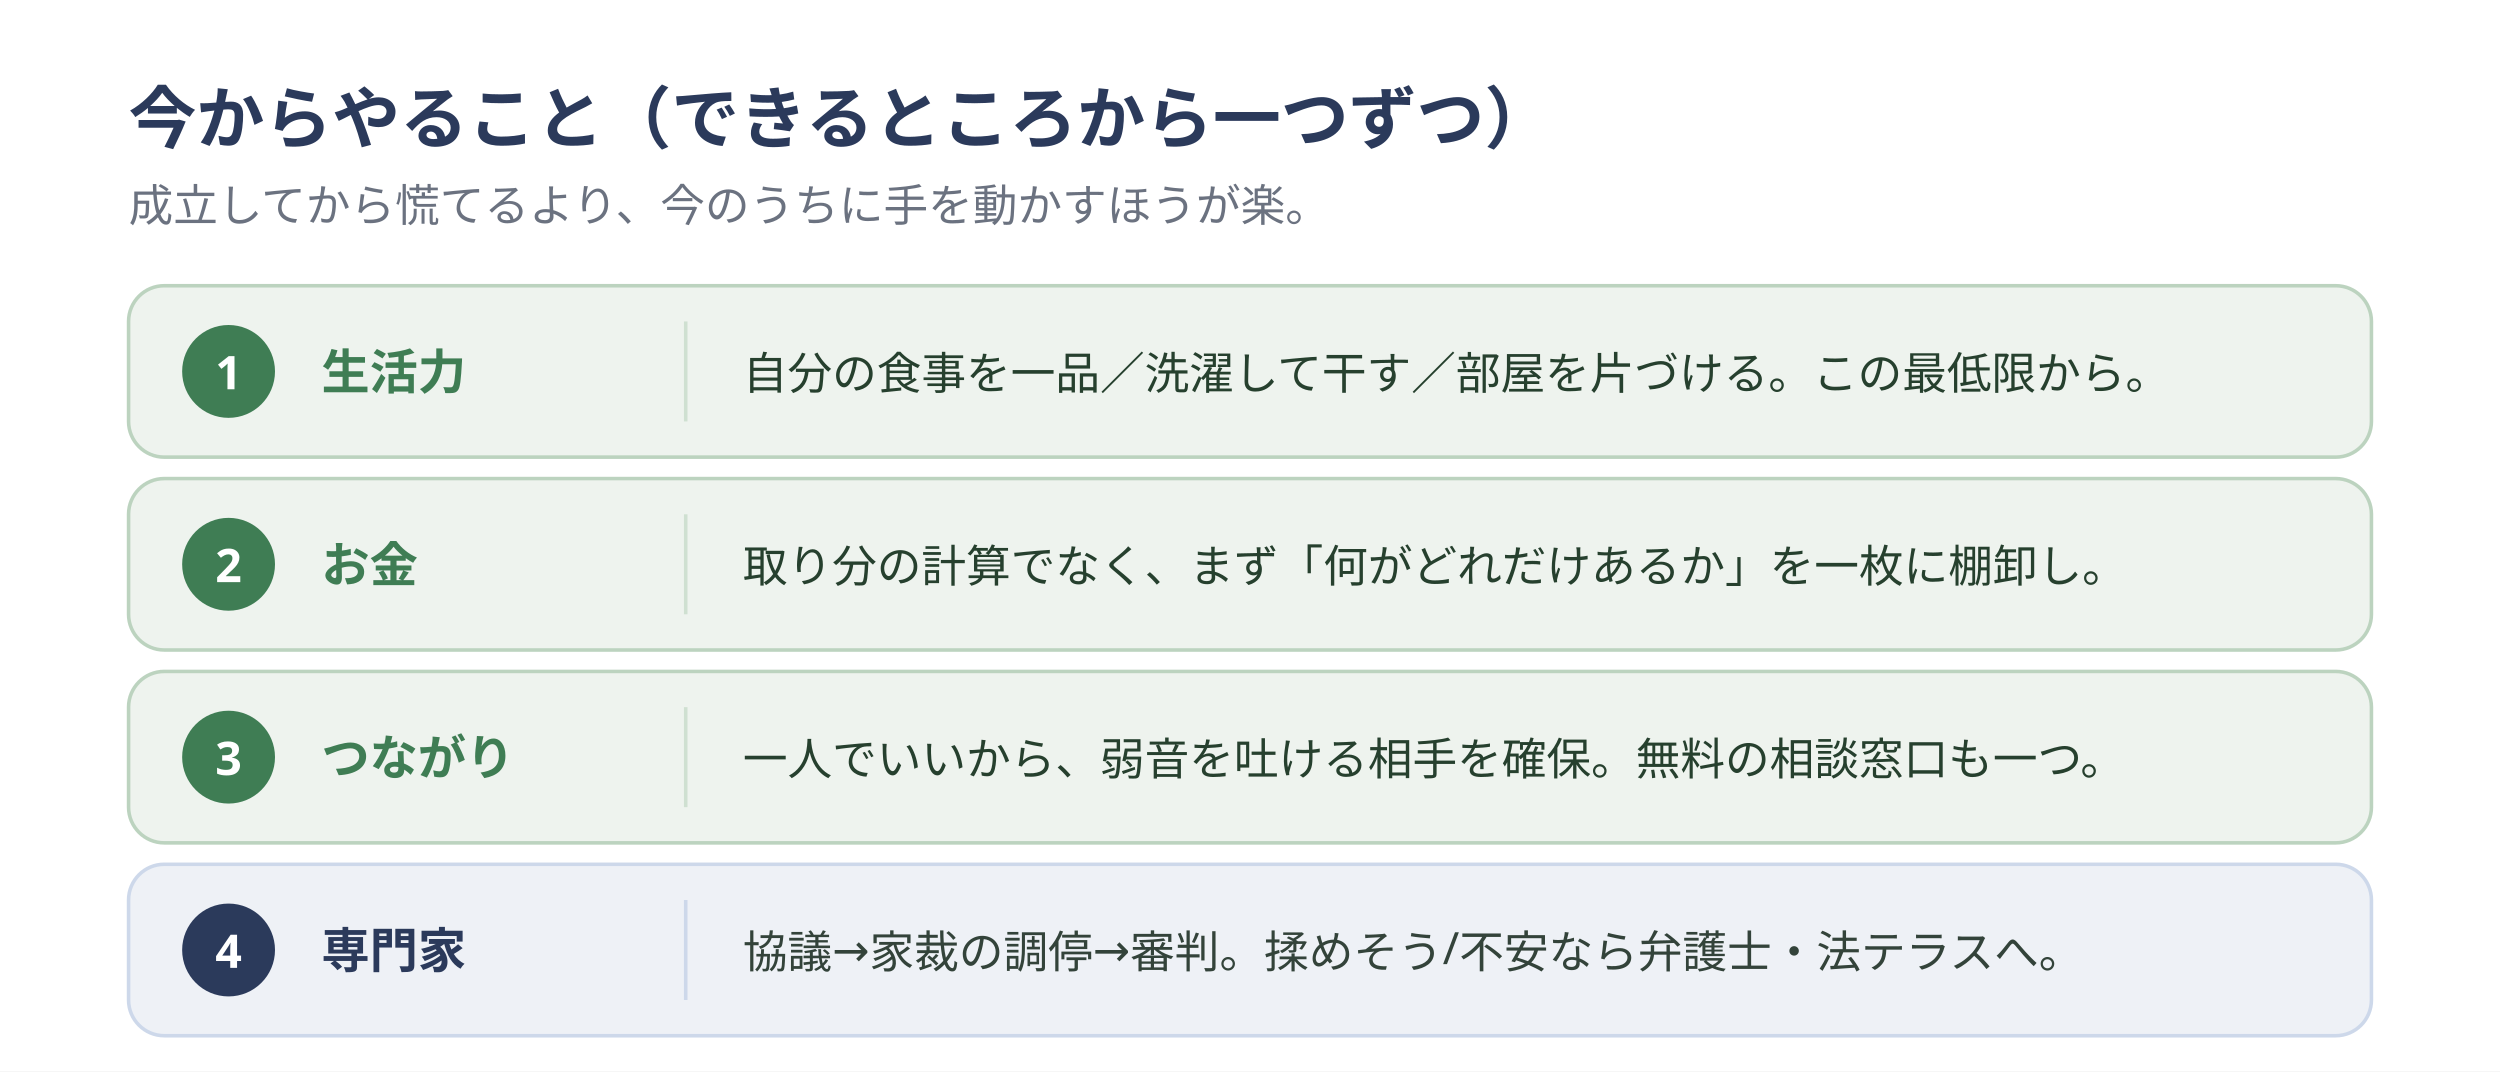
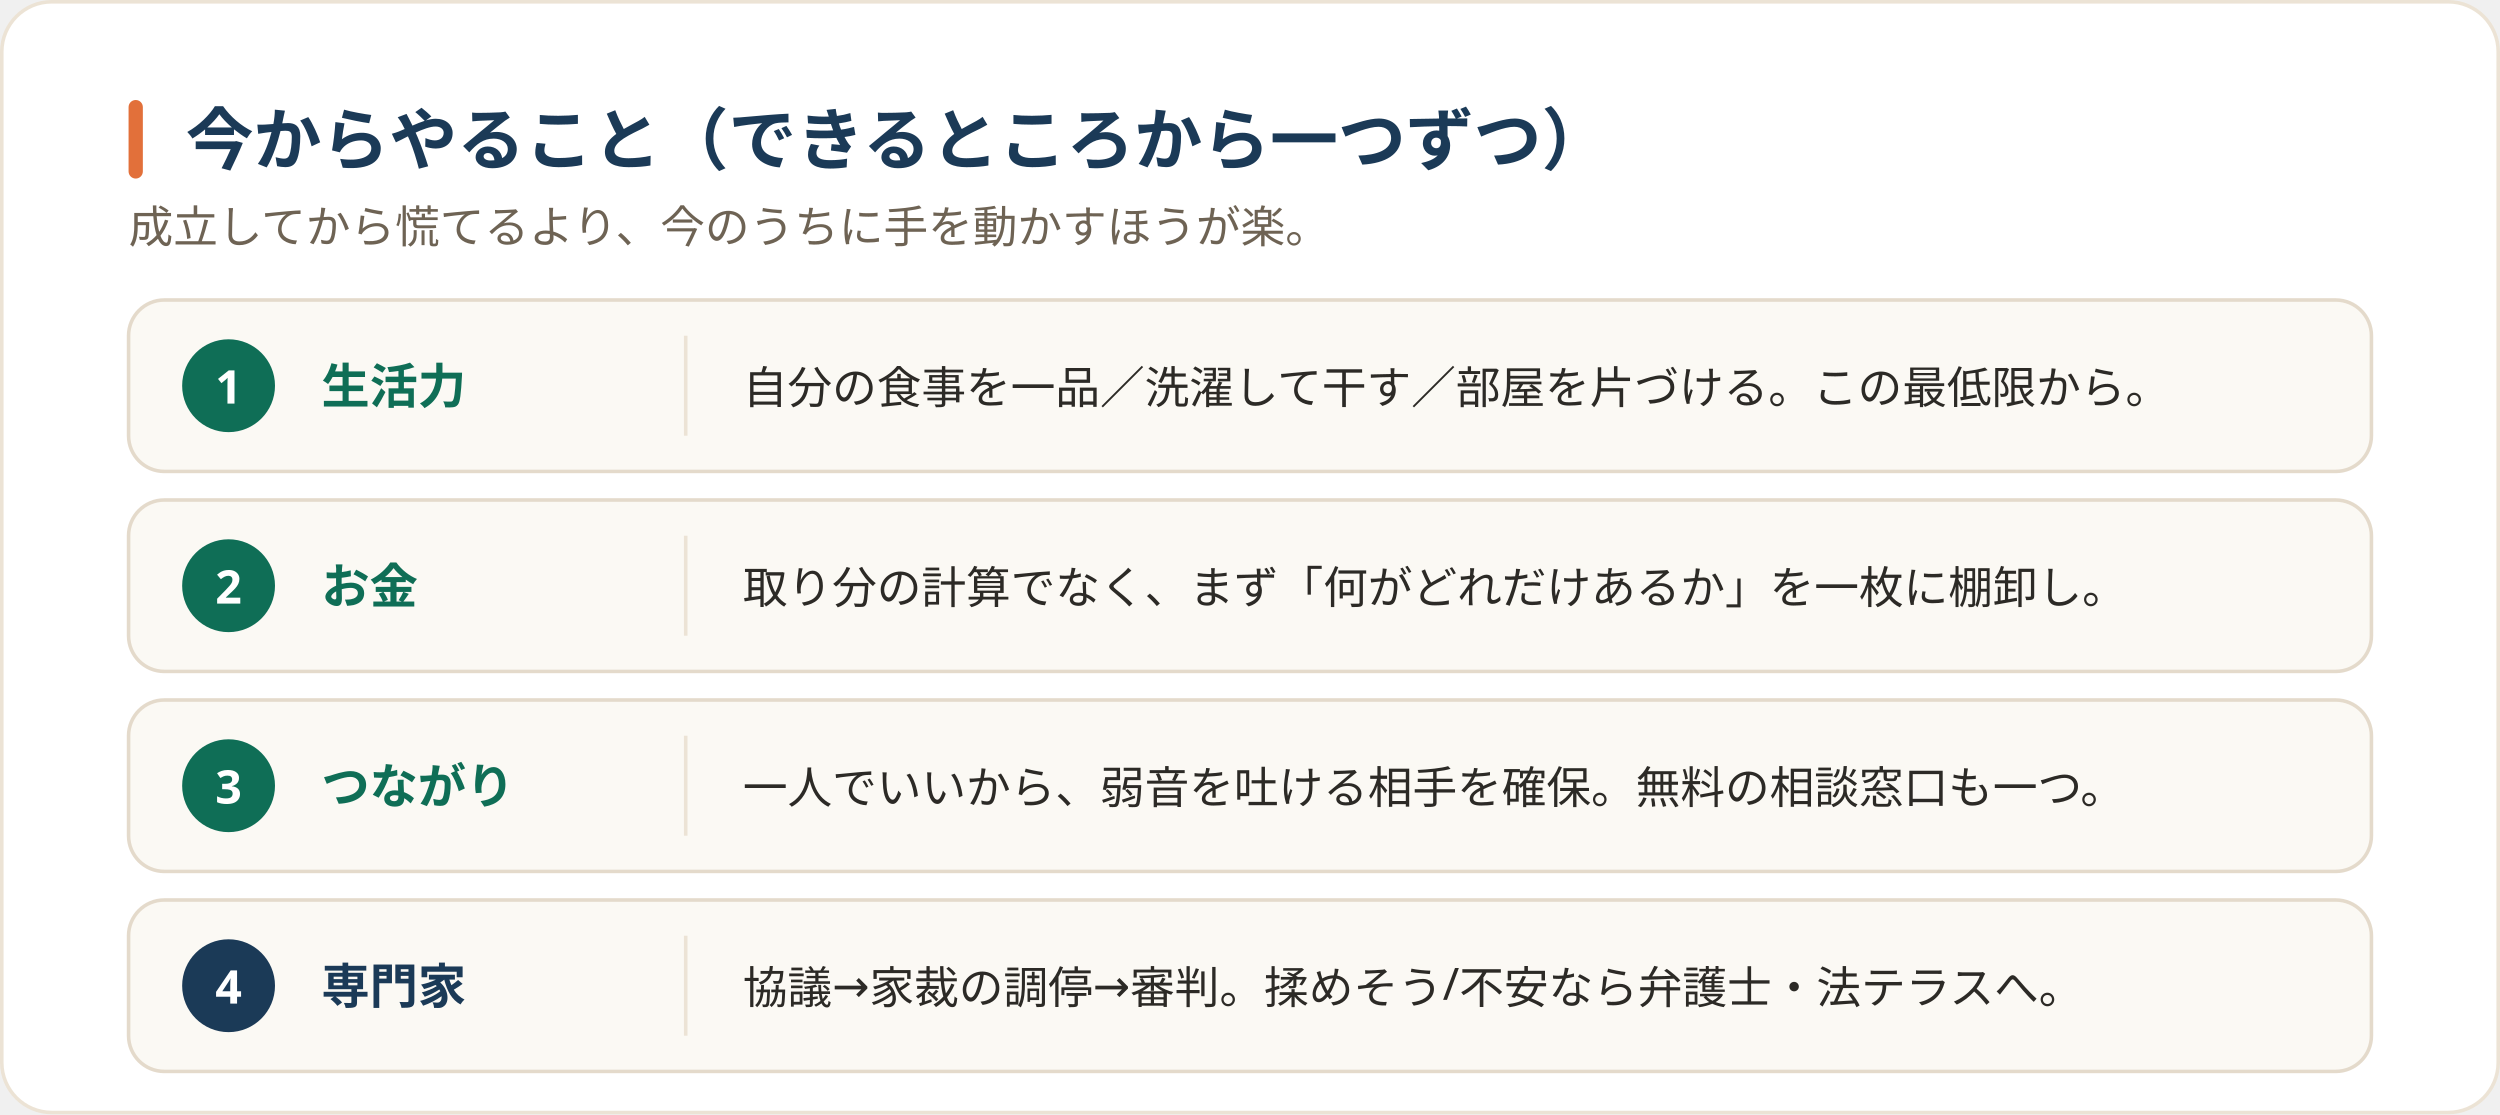
- <svg xmlns="http://www.w3.org/2000/svg" viewBox="0 0 700 300" role="img" aria-labelledby="t" font-family="'Noto Sans JP','Hiragino Kaku Gothic ProN',sans-serif">
-   <rect width="700" height="300" fill="#ffffff" />
-   <text x="36" y="40" font-size="19" font-weight="700" fill="#2b3a5b">今からやること（できるところから一つずつ）</text>
-   <text x="36" y="62" font-size="12.5" fill="#6b7280">成立してから慌てるより、今のうちに手を動かすほうが楽。</text>
-   <rect x="36" y="80" width="628" height="48" rx="10" fill="#eef3ee" stroke="#bcd3bf" />
-   <circle cx="64" cy="104" r="13" fill="#3f7d54" />
-   <text x="64" y="109" font-size="13" font-weight="700" fill="#ffffff" text-anchor="middle">1</text>
-   <text x="90" y="109" font-size="13.5" font-weight="700" fill="#3f7d54">生活力</text>
-   <line x1="192" y1="90" x2="192" y2="118" stroke="#cfe0d1" stroke-width="1" />
-   <text x="208" y="109" font-size="12.5" fill="#26402e">自分の食事を一品／洗濯して干す／部屋を片づける。この最低限から。</text>
-   <rect x="36" y="134" width="628" height="48" rx="10" fill="#eef3ee" stroke="#bcd3bf" />
-   <circle cx="64" cy="158" r="13" fill="#3f7d54" />
-   <text x="64" y="163" font-size="13" font-weight="700" fill="#ffffff" text-anchor="middle">2</text>
-   <text x="90" y="163" font-size="13.5" font-weight="700" fill="#3f7d54">お金</text>
-   <line x1="192" y1="144" x2="192" y2="172" stroke="#cfe0d1" stroke-width="1" />
-   <text x="208" y="163" font-size="12.5" fill="#26402e">取り分の計算でなく、まず「何がどれだけあるか」を一枚に棚卸し。</text>
-   <rect x="36" y="188" width="628" height="48" rx="10" fill="#eef3ee" stroke="#bcd3bf" />
-   <circle cx="64" cy="212" r="13" fill="#3f7d54" />
-   <text x="64" y="217" font-size="13" font-weight="700" fill="#ffffff" text-anchor="middle">3</text>
-   <text x="90" y="217" font-size="13.5" font-weight="700" fill="#3f7d54">つながり</text>
-   <line x1="192" y1="198" x2="192" y2="226" stroke="#cfe0d1" stroke-width="1" />
-   <text x="208" y="217" font-size="12.5" fill="#26402e">一人でいいから、弱音を吐ける相手を確保。無料の相談窓口も一つ。</text>
-   <rect x="36" y="242" width="628" height="48" rx="10" fill="#eef1f6" stroke="#cdd8ea" />
-   <circle cx="64" cy="266" r="13" fill="#2b3a5b" />
-   <text x="64" y="271" font-size="13" font-weight="700" fill="#ffffff" text-anchor="middle">4</text>
-   <text x="90" y="271" font-size="13.5" font-weight="700" fill="#2b3a5b">専門家</text>
-   <line x1="192" y1="252" x2="192" y2="280" stroke="#cdd8ea" stroke-width="1" />
-   <text x="208" y="271" font-size="12.5" fill="#33433a">協議→家裁の調停→審判。揉めそう/不安なら弁護士・法テラスへ。</text>
+ <svg xmlns="http://www.w3.org/2000/svg" viewBox="0 0 700 312" role="img" aria-labelledby="t" font-family="'Zen Kaku Gothic New','Noto Sans JP','Hiragino Kaku Gothic ProN',sans-serif">
+   <rect x="0.5" y="0.5" width="699" height="311" rx="14" fill="#FFFFFF" stroke="#ECE3D5" />
+   <rect x="36" y="28" width="4" height="22" rx="2" fill="#E2703A" />
+   <text x="52" y="46" font-size="19" font-weight="800" fill="#1B3A57">今からやること（できるところから一つずつ）</text>
+   <text x="36" y="68" font-size="12.5" fill="#6E6354">成立してから慌てるより、今のうちに手を動かすほうが楽。</text>
+   <rect x="36" y="84" width="628" height="48" rx="10" fill="#FBF9F4" stroke="#E4DACB" />
+   <circle cx="64" cy="108" r="13" fill="#0F6E56" />
+   <text x="64" y="113" font-size="13" font-weight="700" fill="#FFFFFF" text-anchor="middle">1</text>
+   <text x="90" y="113" font-size="13.5" font-weight="700" fill="#0F6E56">生活力</text>
+   <line x1="192" y1="94" x2="192" y2="122" stroke="#ECE3D5" stroke-width="1" />
+   <text x="208" y="113" font-size="12.5" fill="#2C2A26">自分の食事を一品／洗濯して干す／部屋を片づける。この最低限から。</text>
+   <rect x="36" y="140" width="628" height="48" rx="10" fill="#FBF9F4" stroke="#E4DACB" />
+   <circle cx="64" cy="164" r="13" fill="#0F6E56" />
+   <text x="64" y="169" font-size="13" font-weight="700" fill="#FFFFFF" text-anchor="middle">2</text>
+   <text x="90" y="169" font-size="13.5" font-weight="700" fill="#0F6E56">お金</text>
+   <line x1="192" y1="150" x2="192" y2="178" stroke="#ECE3D5" stroke-width="1" />
+   <text x="208" y="169" font-size="12.5" fill="#2C2A26">取り分の計算でなく、まず「何がどれだけあるか」を一枚に棚卸し。</text>
+   <rect x="36" y="196" width="628" height="48" rx="10" fill="#FBF9F4" stroke="#E4DACB" />
+   <circle cx="64" cy="220" r="13" fill="#0F6E56" />
+   <text x="64" y="225" font-size="13" font-weight="700" fill="#FFFFFF" text-anchor="middle">3</text>
+   <text x="90" y="225" font-size="13.5" font-weight="700" fill="#0F6E56">つながり</text>
+   <line x1="192" y1="206" x2="192" y2="234" stroke="#ECE3D5" stroke-width="1" />
+   <text x="208" y="225" font-size="12.5" fill="#2C2A26">一人でいいから、弱音を吐ける相手を確保。無料の相談窓口も一つ。</text>
+   <rect x="36" y="252" width="628" height="48" rx="10" fill="#FBF9F4" stroke="#E4DACB" />
+   <circle cx="64" cy="276" r="13" fill="#1B3A57" />
+   <text x="64" y="281" font-size="13" font-weight="700" fill="#FFFFFF" text-anchor="middle">4</text>
+   <text x="90" y="281" font-size="13.5" font-weight="700" fill="#1B3A57">専門家</text>
+   <line x1="192" y1="262" x2="192" y2="290" stroke="#ECE3D5" stroke-width="1" />
+   <text x="208" y="281" font-size="12.5" fill="#2C2A26">協議→家裁の調停→審判。揉めそう/不安なら弁護士・法テラスへ。</text>
</svg>
